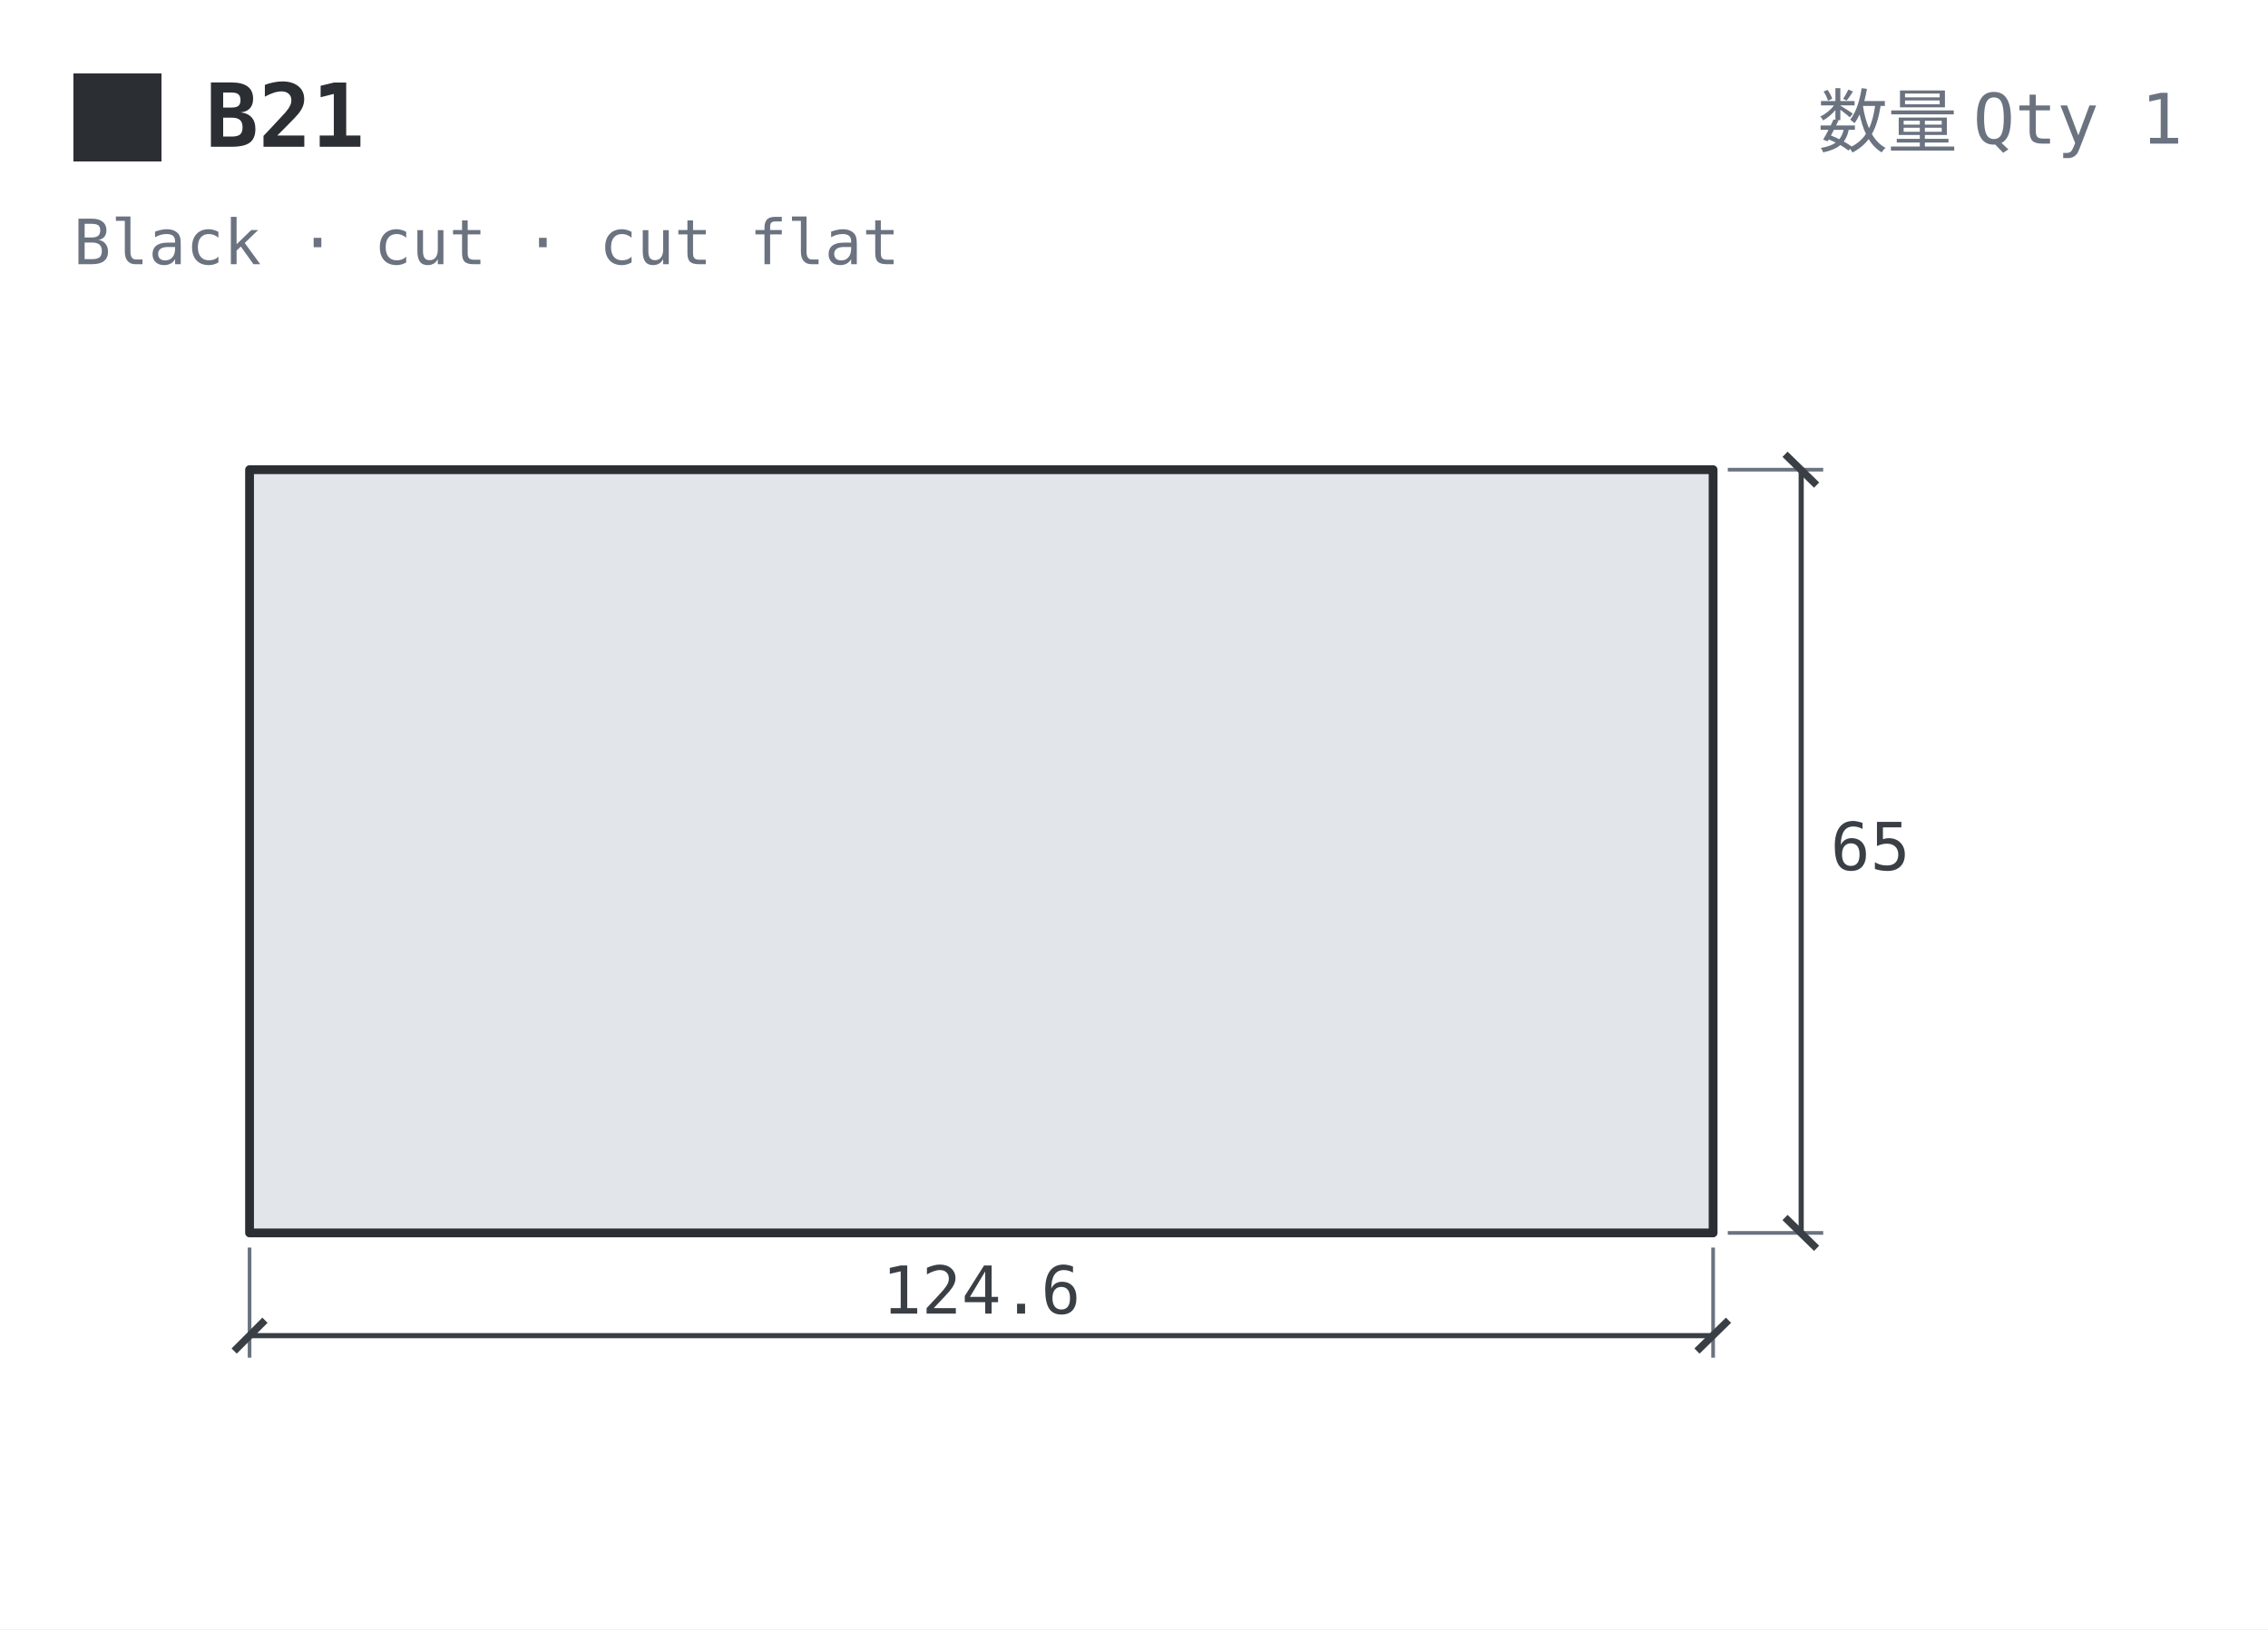
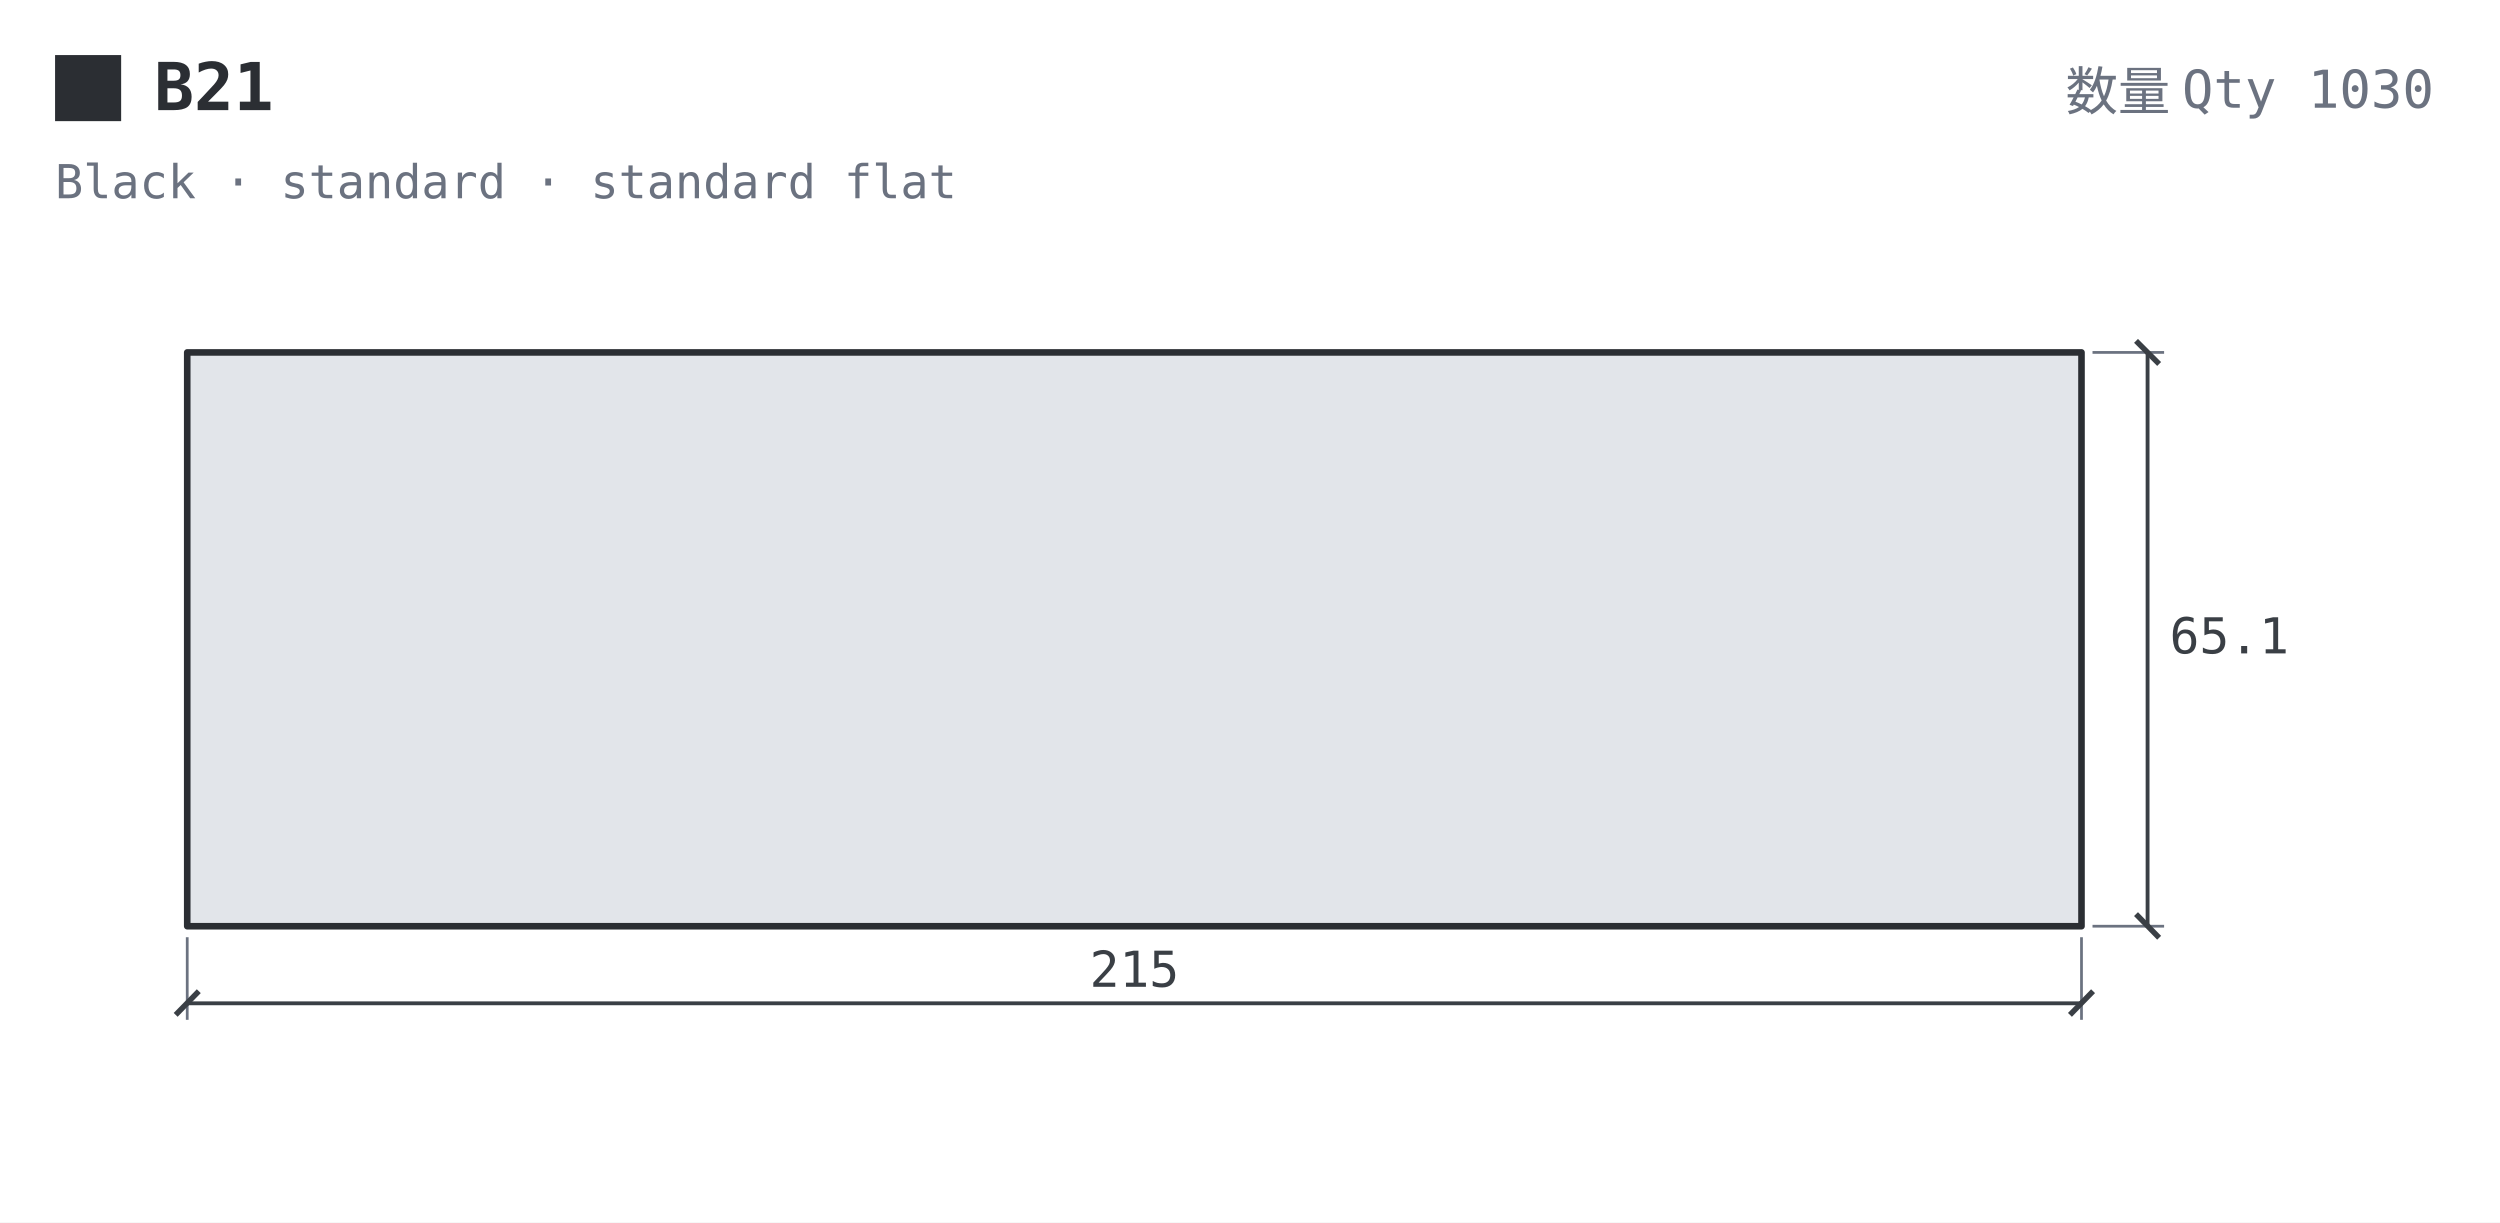
- <svg xmlns="http://www.w3.org/2000/svg" viewBox="0 0 309 222" width="309" height="222">
-   <rect width="309" height="222" fill="#ffffff" />
+ <svg xmlns="http://www.w3.org/2000/svg" viewBox="0 0 454 222" width="454" height="222">
+   <rect width="454" height="222" fill="#ffffff" />
  <rect x="10.0" y="10.0" width="12.0" height="12.0" fill="#2b2e33" stroke="none" />
  <text x="28.0" y="20.0" font-family="ui-monospace,'SFMono-Regular',Menlo,Consolas,monospace" font-size="12" fill="#2b2e33" text-anchor="start" font-weight="600">B21</text>
-   <text x="297.4" y="20.0" font-family="ui-monospace,'SFMono-Regular',Menlo,Consolas,monospace" font-size="9.5" fill="#6b7280" text-anchor="end">数量 Qty 1</text>
-   <text x="10.0" y="36.0" font-family="ui-monospace,'SFMono-Regular',Menlo,Consolas,monospace" font-size="8.5" fill="#6b7280" text-anchor="start">Black · cut · cut flat</text>
-   <polygon points="34.0,168.0 233.4,168.0 233.4,64.0 34.0,64.0" fill="#e2e5ea" stroke="#2b2e33" stroke-width="1.2" stroke-linejoin="round" />
-   <line x1="34.0" y1="170.0" x2="34.0" y2="185.0" stroke="#6b7280" stroke-width="0.5" />
-   <line x1="233.4" y1="170.0" x2="233.4" y2="185.0" stroke="#6b7280" stroke-width="0.5" />
-   <line x1="34.0" y1="182.0" x2="233.4" y2="182.0" stroke="#3a3f45" stroke-width="0.7" />
-   <line x1="31.9" y1="184.1" x2="36.1" y2="179.9" stroke="#3a3f45" stroke-width="1" />
-   <line x1="231.2" y1="184.1" x2="235.5" y2="179.9" stroke="#3a3f45" stroke-width="1" />
-   <text x="133.7" y="179.0" font-family="ui-monospace,'SFMono-Regular',Menlo,Consolas,monospace" font-size="9" fill="#3a3f45" text-anchor="middle">124.6</text>
-   <line x1="235.4" y1="64.0" x2="248.4" y2="64.0" stroke="#6b7280" stroke-width="0.5" />
-   <line x1="235.4" y1="168.0" x2="248.4" y2="168.0" stroke="#6b7280" stroke-width="0.5" />
-   <line x1="245.4" y1="64.0" x2="245.4" y2="168.0" stroke="#3a3f45" stroke-width="0.7" />
-   <line x1="243.2" y1="61.9" x2="247.5" y2="66.1" stroke="#3a3f45" stroke-width="1" />
-   <line x1="243.2" y1="165.9" x2="247.5" y2="170.1" stroke="#3a3f45" stroke-width="1" />
-   <text x="249.4" y="116.0" font-family="ui-monospace,'SFMono-Regular',Menlo,Consolas,monospace" font-size="9" fill="#3a3f45" text-anchor="start" dominant-baseline="middle">65</text>
+   <text x="442.0" y="20.0" font-family="ui-monospace,'SFMono-Regular',Menlo,Consolas,monospace" font-size="9.5" fill="#6b7280" text-anchor="end">数量 Qty 1030</text>
+   <text x="10.0" y="36.0" font-family="ui-monospace,'SFMono-Regular',Menlo,Consolas,monospace" font-size="8.5" fill="#6b7280" text-anchor="start">Black · standard · standard flat</text>
+   <polygon points="378.0,168.2 34.0,168.2 34.0,64.0 378.0,64.0" fill="#e2e5ea" stroke="#2b2e33" stroke-width="1.2" stroke-linejoin="round" />
+   <line x1="34.0" y1="170.2" x2="34.0" y2="185.2" stroke="#6b7280" stroke-width="0.5" />
+   <line x1="378.0" y1="170.2" x2="378.0" y2="185.2" stroke="#6b7280" stroke-width="0.5" />
+   <line x1="34.0" y1="182.2" x2="378.0" y2="182.2" stroke="#3a3f45" stroke-width="0.7" />
+   <line x1="31.9" y1="184.3" x2="36.1" y2="180.0" stroke="#3a3f45" stroke-width="1" />
+   <line x1="375.9" y1="184.3" x2="380.1" y2="180.0" stroke="#3a3f45" stroke-width="1" />
+   <text x="206.0" y="179.2" font-family="ui-monospace,'SFMono-Regular',Menlo,Consolas,monospace" font-size="9" fill="#3a3f45" text-anchor="middle">215</text>
+   <line x1="380.0" y1="64.0" x2="393.0" y2="64.0" stroke="#6b7280" stroke-width="0.5" />
+   <line x1="380.0" y1="168.2" x2="393.0" y2="168.2" stroke="#6b7280" stroke-width="0.5" />
+   <line x1="390.0" y1="64.0" x2="390.0" y2="168.2" stroke="#3a3f45" stroke-width="0.7" />
+   <line x1="387.9" y1="61.9" x2="392.1" y2="66.1" stroke="#3a3f45" stroke-width="1" />
+   <line x1="387.9" y1="166.0" x2="392.1" y2="170.3" stroke="#3a3f45" stroke-width="1" />
+   <text x="394.0" y="116.1" font-family="ui-monospace,'SFMono-Regular',Menlo,Consolas,monospace" font-size="9" fill="#3a3f45" text-anchor="start" dominant-baseline="middle">65.1</text>
</svg>
